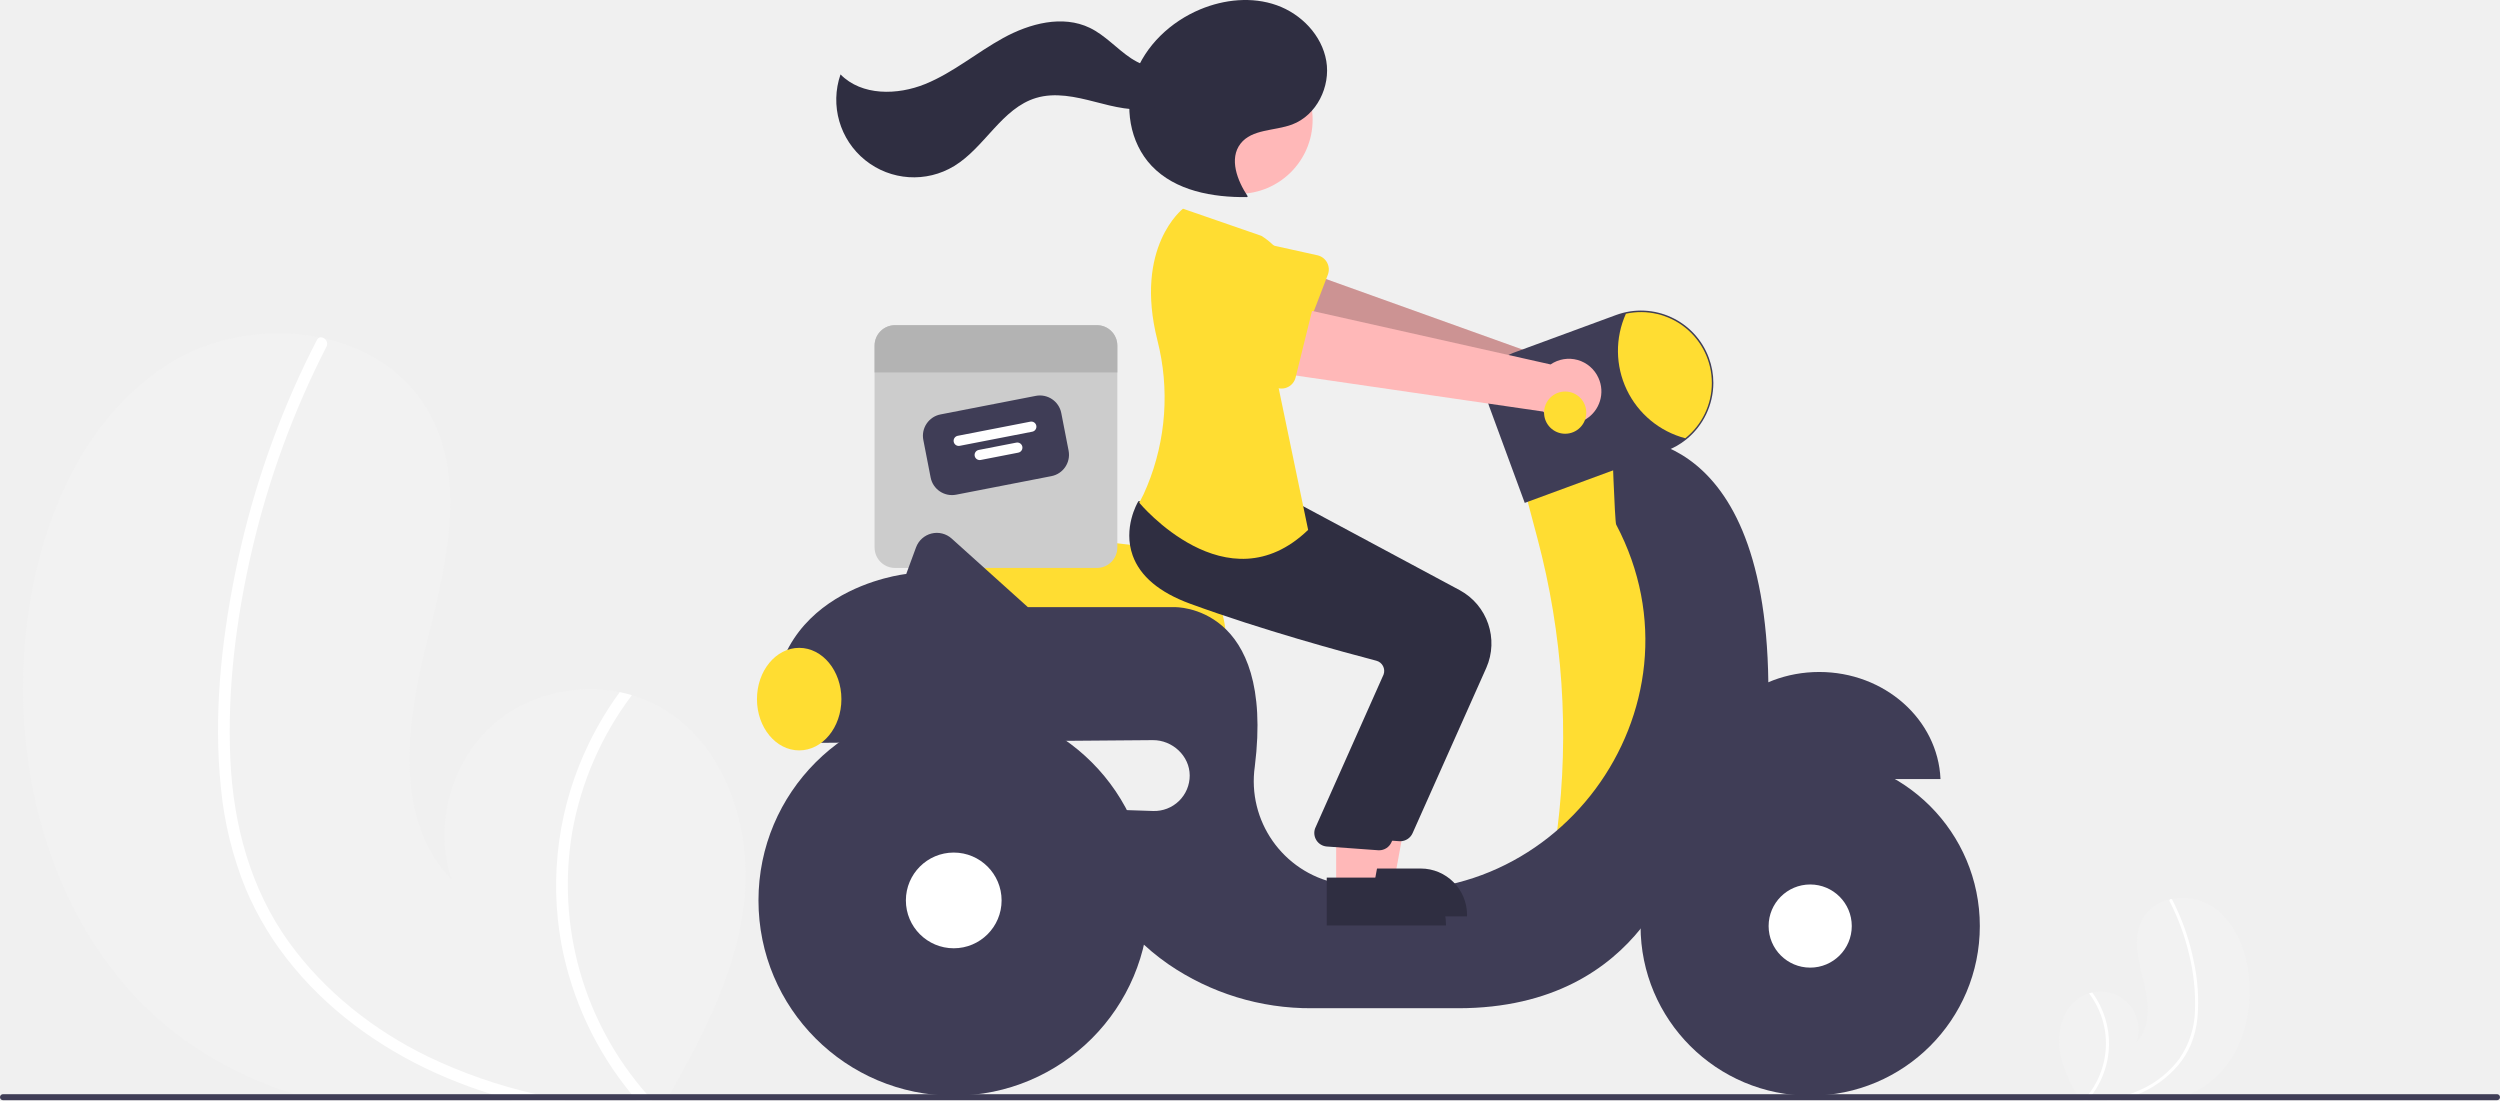
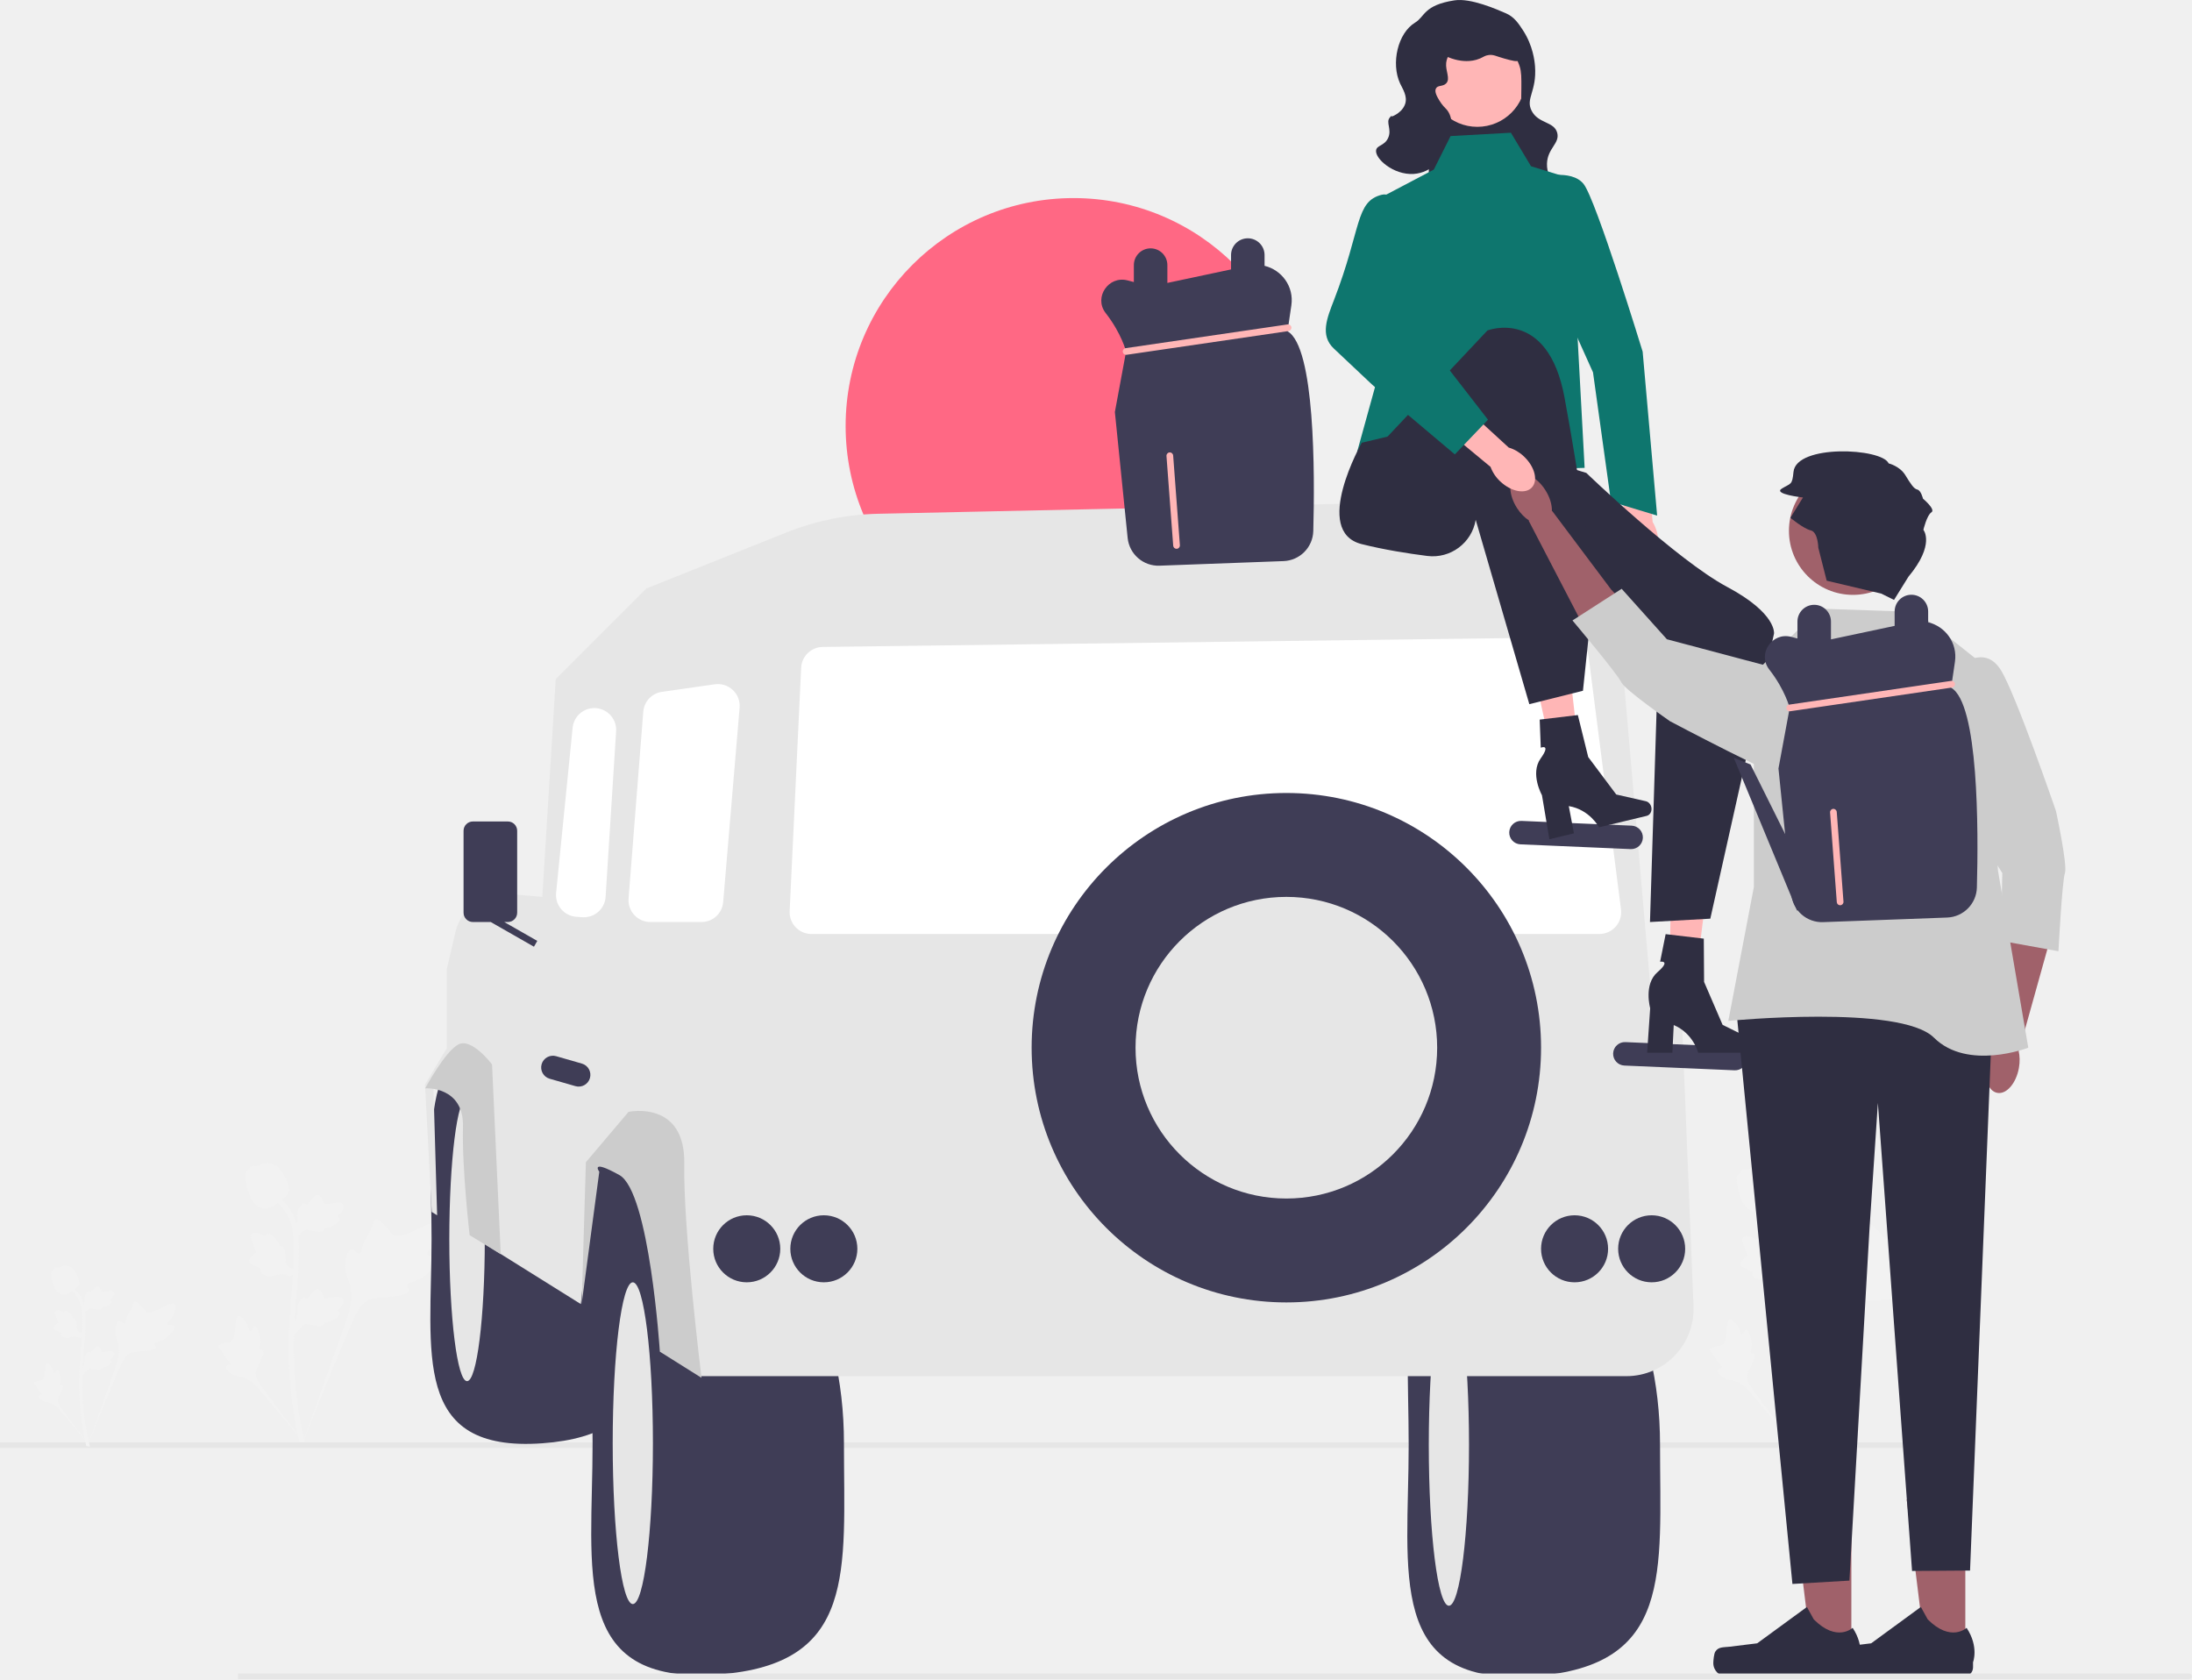
- <svg xmlns="http://www.w3.org/2000/svg" data-name="Layer 1" width="829" height="364.829" viewBox="0 0 829 364.829">
-   <path d="M432.13,567.974c-2.85,22.33-13.33,42.76-24.51,62.44-.37.67-.75,1.33-1.14,2H290.28c-2.35-.61-4.67-1.28-6.98-2a127.027,127.027,0,0,1-36.69-18.05c-42.75-30.8-59.2-89-51.77-141.15,4.62-32.4,18.84-65.48,46.53-82.93,14.62-9.23,33.4-12.23,50.23-8.8.44.08.88.18,1.33.27,14.48,3.26,27.38,11.36,34.72,24.41,13.2,23.45,5.34,52.5-1.15,78.6-6.47,26.1-9.98,57.34,8.8,76.59-6.2-18.25-.08-40.02,14.73-52.36,11.19-9.31,26.77-12.8,40.98-9.91,1.36.29,2.7.62,4.02,1.02a44.598,44.598,0,0,1,9.17,3.84C426.35,514.315,435.32,542.805,432.13,567.974Z" transform="translate(-185.5 -267.5855)" fill="#f2f2f2" />
-   <path d="M363.23,630.414c3.22.75,6.45,1.41,9.7,2H355.36c-2.3-.62-4.59-1.28-6.86-2q-7.485-2.34-14.74-5.37c-19.4-8.14-37.27-20.36-50.79-36.62a103.371,103.371,0,0,1-16.02-26.17,118.856,118.856,0,0,1-8.2-33.49c-2.45-23.6.05-47.85,4.72-71.03a296.451,296.451,0,0,1,23.16-69.47q1.905-3.975,3.94-7.9a1.542,1.542,0,0,1,1.03-.88,1.777,1.777,0,0,1,1.33.27,2.106,2.106,0,0,1,.83,2.78,293.039,293.039,0,0,0-24.58,66.96c-5.32,22.67-8.34,46.39-7.31,69.7.98,21.78,6.67,43.2,19.58,61.01,11.79,16.26,28.07,29.08,46.08,37.81A169.131,169.131,0,0,0,363.23,630.414Z" transform="translate(-185.5 -267.5855)" fill="#fff" />
-   <path d="M401.79,632.414h-5.18c-.58-.66-1.14-1.33-1.69-2a110.411,110.411,0,0,1-23.24-49.66,107.734,107.734,0,0,1,9.29-67.05,110.241,110.241,0,0,1,10.04-16.62c1.36.29,2.7.62,4.02,1.02a106.056,106.056,0,0,0-19.77,45.34A105.095,105.095,0,0,0,400,630.414C400.58,631.084,401.18,631.755,401.79,632.414Z" transform="translate(-185.5 -267.5855)" fill="#fff" />
-   <path d="M868.429,615.408c.752,5.893,3.518,11.285,6.469,16.479.098.177.198.351.301.528h30.667c.62-.161,1.232-.338,1.842-.528a33.525,33.525,0,0,0,9.683-4.764c11.283-8.129,15.624-23.489,13.663-37.252-1.219-8.551-4.972-17.281-12.28-21.887a18.437,18.437,0,0,0-13.257-2.322c-.116.021-.232.048-.351.071a13.68,13.68,0,0,0-9.163,6.442c-3.484,6.189-1.409,13.856.303,20.744,1.708,6.888,2.634,15.133-2.322,20.214a12.644,12.644,0,0,0-14.703-16.434c-.359.077-.713.164-1.061.269a11.771,11.771,0,0,0-2.42,1.013C869.955,601.246,867.587,608.765,868.429,615.408Z" transform="translate(-185.5 -267.5855)" fill="#f2f2f2" />
-   <path d="M886.613,631.887c-.85.198-1.702.372-2.56.528h4.637c.607-.164,1.211-.338,1.81-.528q1.976-.618,3.89-1.417a34.9,34.9,0,0,0,13.404-9.665,27.282,27.282,0,0,0,4.228-6.907,31.368,31.368,0,0,0,2.164-8.839,62.858,62.858,0,0,0-1.246-18.746,78.238,78.238,0,0,0-6.112-18.334q-.503-1.049-1.04-2.085a.407.407,0,0,0-.272-.232.469.469,0,0,0-.351.071.556.556,0,0,0-.219.734,77.338,77.338,0,0,1,6.487,17.672,68.022,68.022,0,0,1,1.929,18.395,29.351,29.351,0,0,1-5.168,16.102,32.486,32.486,0,0,1-12.161,9.979A44.637,44.637,0,0,1,886.613,631.887Z" transform="translate(-185.5 -267.5855)" fill="#fff" />
-   <path d="M876.437,632.415h1.367c.153-.174.301-.351.446-.528a29.14,29.14,0,0,0,6.134-13.106,28.433,28.433,0,0,0-2.452-17.696,29.095,29.095,0,0,0-2.65-4.386c-.359.077-.713.164-1.061.269a27.99,27.99,0,0,1,5.218,11.966,27.737,27.737,0,0,1-6.529,22.953C876.756,632.064,876.598,632.24,876.437,632.415Z" transform="translate(-185.5 -267.5855)" fill="#fff" />
-   <path d="M592.01,480.094h-95.981L495.011,450.583a8.86,8.86,0,0,1,9.931-9.099l55.854,6.839h.007a31.291,31.291,0,0,1,31.206,31.27Z" transform="translate(-185.5 -267.5855)" fill="#ffdd32" />
-   <path d="M549.231,375.414H482.289a6.777,6.777,0,0,0-6.779,6.779v66.942a6.777,6.777,0,0,0,6.779,6.779h66.942a6.777,6.777,0,0,0,6.779-6.779V382.193A6.777,6.777,0,0,0,549.231,375.414Z" transform="translate(-185.5 -267.5855)" fill="#ccc" />
-   <path d="M534.154,425.471l-31.606,6.155a7.211,7.211,0,0,1-8.447-5.693L491.672,413.457a7.211,7.211,0,0,1,5.693-8.447l31.606-6.155a7.211,7.211,0,0,1,8.447,5.693l2.43,12.476A7.211,7.211,0,0,1,534.154,425.471Z" transform="translate(-185.5 -267.5855)" fill="#3f3d56" />
-   <path d="M527.831,410.732l-24.121,4.697a1.695,1.695,0,0,1-.648-3.327l24.121-4.697a1.695,1.695,0,0,1,.648,3.327Z" transform="translate(-185.5 -267.5855)" fill="#fff" />
-   <path d="M523.143,417.688l-12.476,2.43a1.695,1.695,0,0,1-.648-3.327l12.476-2.43a1.695,1.695,0,1,1,.648,3.327Z" transform="translate(-185.5 -267.5855)" fill="#fff" />
-   <path d="M556.01,382.193v8.897h-80.5v-8.897a6.777,6.777,0,0,1,6.779-6.779h66.942A6.777,6.777,0,0,1,556.01,382.193Z" transform="translate(-185.5 -267.5855)" fill="#b3b3b3" />
-   <path d="M716.761,393.877a10.743,10.743,0,0,0-15.193-6.365l-92.097-33.043-4.056,23.007,91.803,25.245a10.801,10.801,0,0,0,19.543-8.845Z" transform="translate(-185.5 -267.5855)" fill="#ffb8b8" />
-   <path d="M716.761,393.877a10.743,10.743,0,0,0-15.193-6.365l-92.097-33.043-4.056,23.007,91.803,25.245a10.801,10.801,0,0,0,19.543-8.845Z" transform="translate(-185.5 -267.5855)" opacity="0.2" />
-   <path d="M625.817,358.662l-8.697,22.72a4.817,4.817,0,0,1-6.861,2.476l-21.136-11.896a13.377,13.377,0,0,1,9.637-24.959l23.602,5.235a4.817,4.817,0,0,1,3.454,6.424Z" transform="translate(-185.5 -267.5855)" fill="#ffdd32" />
-   <path d="M724.01,414.914l-33,15,4.333,16.311a253.735,253.735,0,0,1,6.54,96.65v0l24.128,5.039,20-51-7-58Z" transform="translate(-185.5 -267.5855)" fill="#ffdd32" />
-   <path d="M788.76,490.414c-21.682,0-39.352,15.762-40.209,35.5h80.418C828.111,506.176,810.442,490.414,788.76,490.414Z" transform="translate(-185.5 -267.5855)" fill="#3f3d56" />
-   <path d="M771.881,493.816c-1.128-89.098-51.872-80.902-51.872-80.902s.949,27.733,1.405,28.596c32.335,61.18-21.03,132.904-88.96,119.709q-1.921-.373-3.691-.757a34.581,34.581,0,0,1-27.163-38.763c6.692-53.736-26.591-52.785-26.591-52.785H526.343l-25.273-22.746a7.347,7.347,0,0,0-11.809,2.921l-3.251,8.825s-48,5-44,52h14.84a29.967,29.967,0,0,0,.16,4l110.751-.9c6.492-.053,12.222,5.208,12.249,11.7a11.753,11.753,0,0,1-12.144,11.796l-17.855-.595c-5.5,24.5,8,41,22.875,51.375a83.148,83.148,0,0,0,47.618,14.625h48.507c63,0,74-53,74-53C776.01,534.914,771.881,493.816,771.881,493.816Z" transform="translate(-185.5 -267.5855)" fill="#3f3d56" />
-   <circle cx="600.26" cy="307.079" r="56.25" fill="#3f3d56" />
-   <circle cx="600.26" cy="307.079" r="13.787" fill="#fff" />
-   <circle cx="316.26" cy="298.579" r="64.75" fill="#3f3d56" />
-   <circle cx="316.26" cy="298.579" r="15.87" fill="#fff" />
-   <path d="M691.104,434.347,679.23,402.097a13.638,13.638,0,0,1,8.087-17.511l34.04-12.531a23.998,23.998,0,0,1,30.812,14.227,23.845,23.845,0,0,1,1.481,8.292,24.189,24.189,0,0,1-8.988,18.73,23.813,23.813,0,0,1-6.72,3.789Z" transform="translate(-185.5 -267.5855)" fill="#3f3d56" />
-   <path d="M753.15,394.574a23.549,23.549,0,0,1-8.8,18.34,29.988,29.988,0,0,1-19.7-41.3,23.505,23.505,0,0,1,28.5,22.96Z" transform="translate(-185.5 -267.5855)" fill="#ffdd32" />
-   <ellipse cx="265.01" cy="231.829" rx="14" ry="17" fill="#ffdd32" />
-   <polygon points="450.071 292.005 462.331 292.005 468.164 260.208 450.069 260.209 450.071 292.005" fill="#ffb8b8" />
-   <path d="M632.444,555.588l24.144-.001h.001a15.386,15.386,0,0,1,15.386,15.386v.5l-39.531.001Z" transform="translate(-185.5 -267.5855)" fill="#2f2e41" />
-   <path d="M649.801,546.54q-.214,0-.43-.021l-16.967-1.235a4.5,4.5,0,0,1-3.809-6.029l22.707-51.015a3.498,3.498,0,0,0-.196-2.799,3.451,3.451,0,0,0-2.211-1.76c-10.677-2.791-38.072-10.223-61.786-18.918-10.16-3.726-16.559-9.109-19.019-16.002-3.243-9.087,1.555-17.374,1.76-17.722l.161-.272,22.315,2.028,24.191,2.058,53.013,28.428a20.086,20.086,0,0,1,8.819,25.784L653.908,543.873A4.497,4.497,0,0,1,649.801,546.54Z" transform="translate(-185.5 -267.5855)" fill="#2f2e41" />
-   <circle cx="410.705" cy="39.72" r="24.561" fill="#ffb8b8" />
-   <polygon points="443.071 295.005 455.331 295.005 461.164 263.208 443.069 263.209 443.071 295.005" fill="#ffb8b8" />
-   <path d="M625.444,558.588l24.144-.001h.001a15.386,15.386,0,0,1,15.386,15.386v.5l-39.531.001Z" transform="translate(-185.5 -267.5855)" fill="#2f2e41" />
-   <path d="M642.801,549.54q-.214,0-.43-.021l-16.967-1.235a4.5,4.5,0,0,1-3.809-6.029l22.707-51.015a3.498,3.498,0,0,0-.196-2.799,3.451,3.451,0,0,0-2.211-1.76c-10.677-2.791-38.072-10.223-61.786-18.918-10.16-3.726-16.559-9.109-19.019-16.002-3.243-9.087,1.555-17.374,1.76-17.722l.161-.272,22.315,2.028,24.191,2.058,53.013,28.428a20.086,20.086,0,0,1,8.819,25.784L646.908,546.873A4.497,4.497,0,0,1,642.801,549.54Z" transform="translate(-185.5 -267.5855)" fill="#2f2e41" />
-   <path d="M603.78,345.794l-26-9s-16.322,12.54-8.481,43.649a77.012,77.012,0,0,1-3.4,48.32,49.779,49.779,0,0,1-2.619,5.531s29,35,56,9l-10.5-50.5S625.28,359.294,603.78,345.794Z" transform="translate(-185.5 -267.5855)" fill="#ffdd32" />
-   <path d="M599.255,332.702c-3.496-5.232-6.254-12.488-2.406-17.466,3.799-4.914,11.292-4.19,17.111-6.365,8.104-3.029,12.804-12.549,11.338-21.076s-8.31-15.594-16.464-18.486-17.348-1.951-25.333,1.379c-9.829,4.1-18.261,12.03-21.797,22.076s-1.646,22.108,5.689,29.83c7.864,8.278,20.206,10.485,31.623,10.351" transform="translate(-185.5 -267.5855)" fill="#2f2e41" />
-   <path d="M576.408,288.069c-4.405,3.586-11.125,1.993-15.854-1.154s-8.565-7.628-13.681-10.096c-9.019-4.35-19.924-1.458-28.702,3.36s-16.559,11.475-25.831,15.256-21.104,3.968-28.125-3.172a25.732,25.732,0,0,0,37.71,30.371c10.159-6.188,15.771-19.164,27.166-22.579,6.306-1.89,13.076-.368,19.449,1.281s13.018,3.43,19.449,2.027,12.447-7.183,11.629-13.715Z" transform="translate(-185.5 -267.5855)" fill="#2f2e41" />
-   <path d="M715.538,392.877a10.743,10.743,0,0,0-15.863-4.442L604.206,367.008l-1.187,23.332,94.217,13.726a10.801,10.801,0,0,0,18.302-11.189Z" transform="translate(-185.5 -267.5855)" fill="#ffb8b8" />
-   <path d="M620.945,369.151l-5.827,23.62a4.817,4.817,0,0,1-6.503,3.303l-22.443-9.198a13.377,13.377,0,0,1,6.484-25.957l24.068,2.283a4.817,4.817,0,0,1,4.22,5.949Z" transform="translate(-185.5 -267.5855)" fill="#ffdd32" />
-   <circle cx="519.01" cy="136.829" r="7" fill="#ffdd32" />
-   <path d="M1014.5,631.414a1.003,1.003,0,0,1-1,1h-827a1,1,0,0,1,0-2h827A1.003,1.003,0,0,1,1014.5,631.414Z" transform="translate(-185.5 -267.5855)" fill="#3f3d56" />
+ <svg xmlns="http://www.w3.org/2000/svg" width="654.04" height="501.005" viewBox="0 0 654.04 501.005">
+   <g>
+     <path d="M130.685,375.14c-.526-.888-2.803,.063-3.222-.743-.417-.803,1.698-2.025,2.907-4.819,.218-.504,1.592-3.678,.575-4.658-1.927-1.857-10.747,5.806-13.834,3.298-.677-.55-1.151-1.649-3.201-3.432-.816-.71-1.309-1.03-1.786-.911-.677,.169-.731,1.076-1.457,2.858-1.089,2.673-1.733,2.511-2.368,4.644-.471,1.583-.363,2.503-.918,2.683-.784,.254-1.506-1.425-2.501-1.275-1.014,.153-1.628,2.108-1.821,3.572-.364,2.747,.645,4.559,1.204,6.465,.608,2.071,.968,5.221-.435,9.68l-13.888,39.129c3.066-8.029,11.944-30.039,15.674-38.219,1.077-2.361,2.266-4.756,4.707-5.701,2.351-.91,5.579-.367,9.694-1.358,.481-.116,1.814-.455,1.982-1.24,.139-.649-.646-1.011-.525-1.618,.162-.815,1.705-.825,3.6-1.765,1.337-.663,2.17-1.451,2.886-2.129,.216-.204,3.426-3.28,2.725-4.462Z" fill="#f2f2f2" />
+     <path d="M76.045,395.739c-.587,.002-.778,1.394-1.294,1.367-.514-.027-.504-1.418-1.526-2.817-.184-.252-1.346-1.842-2.12-1.626-1.467,.41-.252,6.95-2.373,7.741-.466,.174-1.141,.089-2.608,.581-.584,.196-.883,.345-.962,.614-.112,.381,.317,.669,.982,1.54,.998,1.306,.732,1.575,1.596,2.502,.641,.688,1.124,.901,1.052,1.224-.102,.458-1.134,.328-1.347,.859-.217,.542,.565,1.407,1.228,1.925,1.243,.971,2.424,.999,3.521,1.274,1.192,.299,2.842,1.031,4.626,3.007l15.198,18.106c-3.056-3.822-11.297-14.529-14.236-18.72-.848-1.21-1.681-2.484-1.44-3.955,.232-1.416,1.43-2.844,2.131-5.15,.082-.269,.3-1.022-.036-1.331-.278-.255-.682,.025-.946-.209-.353-.314,.087-1.075,.173-2.276,.06-.847-.086-1.484-.212-2.031-.038-.165-.622-2.628-1.404-2.625Z" fill="#f2f2f2" />
+     <path d="M87.765,398.37l-.354-3.16,.162-.24c.748-1.108,1.13-2.189,1.134-3.216,.001-.163-.007-.326-.014-.493-.031-.659-.069-1.478,.359-2.433,.24-.532,.912-1.765,1.924-1.613,.272,.038,.478,.163,.635,.31,.023-.037,.047-.073,.072-.113,.315-.481,.564-.687,.805-.885,.185-.153,.375-.31,.674-.682,.131-.163,.233-.307,.32-.427,.262-.365,.603-.799,1.206-.792,.644,.031,.981,.563,1.204,.915,.399,.629,.58,1.082,.7,1.382,.043,.11,.093,.233,.118,.272,.207,.305,1.894,.02,2.529-.084,1.427-.238,2.662-.444,3.171,.456,.365,.644,.094,1.495-.829,2.598-.288,.343-.593,.604-.865,.809,.225,.134,.426,.34,.508,.664h0c.192,.766-.466,1.533-1.956,2.284-.37,.188-.868,.438-1.566,.558-.329,.056-.625,.07-.878,.078-.005,.146-.04,.305-.129,.468-.262,.481-.806,.709-1.627,.654-.903-.047-1.647-.22-2.303-.371-.573-.131-1.066-.243-1.454-.217-.719,.058-1.272,.633-1.922,1.379l-1.623,1.896Z" fill="#f2f2f2" />
+     <path d="M89.407,379.558l-2.966,1.144-.273-.096c-1.261-.443-2.404-.537-3.399-.281-.158,.041-.314,.089-.473,.139-.63,.197-1.413,.441-2.445,.27-.576-.097-1.939-.435-2.048-1.452-.032-.273,.037-.504,.139-.692-.041-.013-.083-.026-.127-.041-.545-.183-.807-.372-1.06-.554-.194-.14-.395-.284-.831-.479-.191-.086-.356-.148-.494-.201-.419-.161-.926-.381-1.072-.966-.134-.63,.296-1.092,.58-1.397,.507-.545,.899-.835,1.16-1.027,.095-.07,.202-.149,.233-.183,.243-.278-.461-1.837-.723-2.425-.592-1.32-1.105-2.463-.363-3.183,.53-.516,1.422-.47,2.723,.143,.405,.191,.735,.421,1.002,.632,.073-.252,.221-.499,.513-.66h0c.692-.38,1.601,.062,2.705,1.313,.275,.31,.644,.729,.937,1.373,.138,.304,.226,.587,.298,.83,.143-.032,.305-.039,.486,.006,.531,.131,.891,.6,1.046,1.408,.183,.886,.205,1.649,.226,2.322,.018,.587,.036,1.093,.159,1.461,.238,.68,.935,1.07,1.822,1.51l2.246,1.088Z" fill="#f2f2f2" />
+     <path d="M87.765,370.25l-.354-3.16,.162-.24c.748-1.108,1.13-2.189,1.134-3.216,.001-.163-.007-.326-.014-.493-.031-.659-.069-1.478,.359-2.433,.24-.532,.912-1.765,1.924-1.613,.272,.038,.478,.163,.635,.31,.023-.037,.047-.073,.072-.113,.315-.481,.564-.687,.805-.885,.185-.153,.375-.31,.674-.682,.131-.163,.233-.307,.32-.427,.262-.365,.603-.799,1.206-.792,.644,.031,.981,.563,1.204,.915,.399,.629,.58,1.082,.7,1.382,.043,.11,.093,.233,.118,.272,.207,.305,1.894,.02,2.529-.084,1.427-.238,2.662-.444,3.171,.456,.365,.644,.094,1.495-.829,2.598-.288,.343-.593,.604-.865,.809,.225,.134,.426,.34,.508,.664h0c.192,.766-.466,1.533-1.956,2.284-.37,.188-.868,.438-1.566,.558-.329,.056-.625,.07-.878,.078-.005,.146-.04,.305-.129,.468-.262,.481-.806,.709-1.627,.654-.903-.047-1.647-.22-2.303-.371-.573-.131-1.066-.243-1.454-.217-.719,.058-1.272,.633-1.922,1.379l-1.623,1.896Z" fill="#f2f2f2" />
+     <path d="M90.998,431.58l-.662-.415-.16-.764,.16,.764-.772,.088c-.012-.072-.054-.236-.117-.494-.346-1.413-1.399-5.712-2.278-12.483-.613-4.726-.96-9.585-1.032-14.445-.072-4.867,.159-8.551,.343-11.512,.14-2.234,.309-4.36,.475-6.432,.442-5.535,.86-10.763,.549-16.551-.069-1.292-.213-3.982-1.784-6.844-.912-1.66-2.167-3.134-3.732-4.379l.973-1.224c1.728,1.376,3.117,3.009,4.129,4.851,1.742,3.173,1.899,6.104,1.975,7.512,.316,5.89-.106,11.169-.553,16.757-.165,2.064-.334,4.182-.473,6.406-.183,2.934-.411,6.586-.34,11.39,.07,4.801,.413,9.601,1.018,14.268,.868,6.685,1.906,10.92,2.247,12.312,.182,.743,.22,.899,.034,1.193Z" fill="#f2f2f2" />
+     <path d="M79.123,360.596c-.064,0-.129-.002-.195-.006-1.33-.072-2.562-.868-3.662-2.366-.516-.705-.78-1.509-1.306-3.112-.082-.247-.478-1.501-.719-3.227-.158-1.127-.138-1.599,.085-2.015,.248-.464,.649-.787,1.101-1.005-.02-.15-.004-.304,.061-.461,.266-.651,.974-.566,1.357-.525,.194,.024,.436,.056,.696,.043,.41-.02,.631-.142,.965-.325,.32-.175,.717-.394,1.307-.514,1.163-.243,2.137,.087,2.458,.195,1.69,.563,2.523,1.877,3.487,3.398,.192,.305,.852,1.416,1.288,2.938,.314,1.098,.27,1.587,.175,1.95-.192,.746-.646,1.173-1.799,2.116-1.204,.987-1.808,1.481-2.327,1.782-1.208,.697-1.966,1.135-2.973,1.135Z" fill="#f2f2f2" />
+   </g>
+   <g>
+     <path d="M575.685,376.14c-.526-.888-2.803,.063-3.222-.743-.417-.803,1.698-2.025,2.907-4.819,.218-.504,1.592-3.678,.575-4.658-1.927-1.857-10.747,5.806-13.834,3.298-.677-.55-1.151-1.649-3.201-3.432-.816-.71-1.309-1.03-1.786-.911-.677,.169-.731,1.076-1.457,2.858-1.089,2.673-1.733,2.511-2.368,4.644-.471,1.583-.363,2.503-.918,2.683-.784,.254-1.506-1.425-2.501-1.275-1.014,.153-1.628,2.108-1.821,3.572-.364,2.747,.645,4.559,1.204,6.465,.608,2.071,.968,5.221-.435,9.68l-13.888,39.129c3.066-8.029,11.944-30.039,15.674-38.219,1.077-2.361,2.266-4.756,4.707-5.701,2.351-.91,5.579-.367,9.694-1.358,.481-.116,1.814-.455,1.982-1.24,.139-.649-.646-1.011-.525-1.618,.162-.815,1.705-.825,3.6-1.765,1.337-.663,2.17-1.451,2.886-2.129,.216-.204,3.426-3.28,2.725-4.462Z" fill="#f2f2f2" />
+     <path d="M521.045,396.739c-.587,.002-.778,1.394-1.294,1.367-.514-.027-.504-1.418-1.526-2.817-.184-.252-1.346-1.842-2.12-1.626-1.467,.41-.252,6.95-2.373,7.741-.466,.174-1.141,.089-2.608,.581-.584,.196-.883,.345-.962,.614-.112,.381,.317,.669,.982,1.54,.998,1.306,.732,1.575,1.596,2.502,.641,.688,1.124,.901,1.052,1.224-.102,.458-1.134,.328-1.347,.859-.217,.542,.565,1.407,1.228,1.925,1.243,.971,2.424,.999,3.521,1.274,1.192,.299,2.842,1.031,4.626,3.007l15.198,18.106c-3.056-3.822-11.297-14.529-14.236-18.72-.848-1.21-1.681-2.484-1.44-3.955,.232-1.416,1.43-2.844,2.131-5.15,.082-.269,.3-1.022-.036-1.331-.278-.255-.682,.025-.946-.209-.353-.314,.087-1.075,.173-2.276,.06-.847-.086-1.484-.212-2.031-.038-.165-.622-2.628-1.404-2.625Z" fill="#f2f2f2" />
+     <path d="M532.765,399.37l-.354-3.16,.162-.24c.748-1.108,1.13-2.189,1.134-3.216,.001-.163-.007-.326-.014-.493-.031-.659-.069-1.478,.359-2.433,.24-.532,.912-1.765,1.924-1.613,.272,.038,.478,.163,.635,.31,.023-.037,.047-.073,.072-.113,.315-.481,.564-.687,.805-.885,.185-.153,.375-.31,.674-.682,.131-.163,.233-.307,.32-.427,.262-.365,.603-.799,1.206-.792,.644,.031,.981,.563,1.204,.915,.399,.629,.58,1.082,.7,1.382,.043,.11,.093,.233,.118,.272,.207,.305,1.894,.02,2.529-.084,1.427-.238,2.662-.444,3.171,.456,.365,.644,.094,1.495-.829,2.598-.288,.343-.593,.604-.865,.809,.225,.134,.426,.34,.508,.664h0c.192,.766-.466,1.533-1.956,2.284-.37,.188-.868,.438-1.566,.558-.329,.056-.625,.07-.878,.078-.005,.146-.04,.305-.129,.468-.262,.481-.806,.709-1.627,.654-.903-.047-1.647-.22-2.303-.371-.573-.131-1.066-.243-1.454-.217-.719,.058-1.272,.633-1.922,1.379l-1.623,1.896Z" fill="#f2f2f2" />
+     <path d="M534.407,380.558l-2.966,1.144-.273-.096c-1.261-.443-2.404-.537-3.399-.281-.158,.041-.314,.089-.473,.139-.63,.197-1.413,.441-2.445,.27-.576-.097-1.939-.435-2.048-1.452-.032-.273,.037-.504,.139-.692-.041-.013-.083-.026-.127-.041-.545-.183-.807-.372-1.06-.554-.194-.14-.395-.284-.831-.479-.191-.086-.356-.148-.494-.201-.419-.161-.926-.381-1.072-.966-.134-.63,.296-1.092,.58-1.397,.507-.545,.899-.835,1.16-1.027,.095-.07,.202-.149,.233-.183,.243-.278-.461-1.837-.723-2.425-.592-1.32-1.105-2.463-.363-3.183,.53-.516,1.422-.47,2.723,.143,.405,.191,.735,.421,1.002,.632,.073-.252,.221-.499,.513-.66h0c.692-.38,1.601,.062,2.705,1.313,.275,.31,.644,.729,.937,1.373,.138,.304,.226,.587,.298,.83,.143-.032,.305-.039,.486,.006,.531,.131,.891,.6,1.046,1.408,.183,.886,.205,1.649,.226,2.322,.018,.587,.036,1.093,.159,1.461,.238,.68,.935,1.07,1.822,1.51l2.246,1.088Z" fill="#f2f2f2" />
+     <path d="M532.765,371.25l-.354-3.16,.162-.24c.748-1.108,1.13-2.189,1.134-3.216,.001-.163-.007-.326-.014-.493-.031-.659-.069-1.478,.359-2.433,.24-.532,.912-1.765,1.924-1.613,.272,.038,.478,.163,.635,.31,.023-.037,.047-.073,.072-.113,.315-.481,.564-.687,.805-.885,.185-.153,.375-.31,.674-.682,.131-.163,.233-.307,.32-.427,.262-.365,.603-.799,1.206-.792,.644,.031,.981,.563,1.204,.915,.399,.629,.58,1.082,.7,1.382,.043,.11,.093,.233,.118,.272,.207,.305,1.894,.02,2.529-.084,1.427-.238,2.662-.444,3.171,.456,.365,.644,.094,1.495-.829,2.598-.288,.343-.593,.604-.865,.809,.225,.134,.426,.34,.508,.664h0c.192,.766-.466,1.533-1.956,2.284-.37,.188-.868,.438-1.566,.558-.329,.056-.625,.07-.878,.078-.005,.146-.04,.305-.129,.468-.262,.481-.806,.709-1.627,.654-.903-.047-1.647-.22-2.303-.371-.573-.131-1.066-.243-1.454-.217-.719,.058-1.272,.633-1.922,1.379l-1.623,1.896Z" fill="#f2f2f2" />
+     <path d="M535.998,432.58l-.662-.415-.16-.764,.16,.764-.772,.088c-.012-.072-.054-.236-.117-.494-.346-1.413-1.399-5.712-2.278-12.483-.613-4.726-.96-9.585-1.032-14.445-.072-4.867,.159-8.551,.343-11.512,.14-2.234,.309-4.36,.475-6.432,.442-5.535,.86-10.763,.549-16.551-.069-1.292-.213-3.982-1.784-6.844-.912-1.66-2.167-3.134-3.732-4.379l.973-1.224c1.728,1.376,3.117,3.009,4.129,4.851,1.742,3.173,1.899,6.104,1.975,7.512,.316,5.89-.106,11.169-.553,16.757-.165,2.064-.334,4.182-.473,6.406-.183,2.934-.411,6.586-.34,11.39,.07,4.801,.413,9.601,1.018,14.268,.868,6.685,1.906,10.92,2.247,12.312,.182,.743,.22,.899,.034,1.193Z" fill="#f2f2f2" />
+     <path d="M524.123,361.596c-.064,0-.129-.002-.195-.006-1.33-.072-2.562-.868-3.662-2.366-.516-.705-.78-1.509-1.306-3.112-.082-.247-.478-1.501-.719-3.227-.158-1.127-.138-1.599,.085-2.015,.248-.464,.649-.787,1.101-1.005-.02-.15-.004-.304,.061-.461,.266-.651,.974-.566,1.357-.525,.194,.024,.436,.056,.696,.043,.41-.02,.631-.142,.965-.325,.32-.175,.717-.394,1.307-.514,1.163-.243,2.137,.087,2.458,.195,1.69,.563,2.523,1.877,3.487,3.398,.192,.305,.852,1.416,1.288,2.938,.314,1.098,.27,1.587,.175,1.95-.192,.746-.646,1.173-1.799,2.116-1.204,.987-1.808,1.481-2.327,1.782-1.208,.697-1.966,1.135-2.973,1.135Z" fill="#f2f2f2" />
+   </g>
+   <circle cx="320.315" cy="127.1" r="68" fill="#ff6884" />
+   <path d="M583.04,431.165h0c0,.464-.376,.84-.84,.84H0v-1.68H582.2c.464,0,.84,.376,.84,.84Z" fill="#e6e6e6" />
+   <path d="M495.315,431.1c0,38.108,4,66-37.5,69-44.563,3.221-37.5-30.892-37.5-69s-6-76,37.5-69c20.448,3.29,37.5,30.892,37.5,69Z" fill="#3f3d56" />
+   <ellipse cx="432.315" cy="431.1" rx="6" ry="48" fill="#e6e6e6" />
+   <path d="M194.953,369.734c0,33.629,3.53,58.244-33.093,60.891-39.326,2.843-33.093-27.262-33.093-60.891s-5.295-67.069,33.093-60.891c18.045,2.904,33.093,27.262,33.093,60.891Z" fill="#3f3d56" />
+   <ellipse cx="139.357" cy="369.734" rx="5.295" ry="42.359" fill="#e6e6e6" />
+   <path d="M251.815,430.6c0,38.108,4,66-37.5,69-44.563,3.221-37.5-30.892-37.5-69s-6-76,37.5-69c20.448,3.29,37.5,30.892,37.5,69Z" fill="#3f3d56" />
+   <ellipse cx="188.815" cy="430.6" rx="6" ry="48" fill="#e6e6e6" />
+   <path d="M133.315,289.1v23.654l-6.5,10.846,2,38,1.618,1-1.118-38.5c11.393-4.242,15.119,3.571,14,19l-2,26,32,20,4-41,15-7,16.5,69.5H485.264c11.396,0,20.502-9.483,20.041-20.869l-3.489-86.131-9.413-9.413-8.72-100.865c-2.175-25.154-23.503-44.299-48.745-43.755l-172.934,3.727c-9.382,.202-18.651,2.091-27.363,5.576l-41.824,16.73-26.996,26.996-4.004,65.004-10.207-.888c-7.343-.638-14.039,4.214-15.719,11.391l-2.574,10.997Z" fill="#e6e6e6" />
+   <circle cx="222.815" cy="372.6" r="10" fill="#3f3d56" />
+   <circle cx="245.815" cy="372.6" r="10" fill="#3f3d56" />
+   <circle cx="469.815" cy="372.6" r="10" fill="#3f3d56" />
+   <circle cx="492.815" cy="372.6" r="10" fill="#3f3d56" />
+   <path d="M477.21,278.672H242.116c-1.797,0-3.47-.716-4.71-2.017s-1.877-3.006-1.792-4.801l3.435-72.625c.163-3.434,2.982-6.158,6.419-6.202l221.984-2.857c3.278-.031,6.12,2.399,6.541,5.682l9.675,75.482c.238,1.854-.334,3.724-1.57,5.128-1.236,1.404-3.017,2.21-4.887,2.21Z" fill="#fff" />
+   <path d="M209.292,275.1h-15.254c-1.81,0-3.552-.762-4.78-2.091-1.229-1.329-1.852-3.126-1.709-4.931l4.391-55.721c.241-3.06,2.531-5.5,5.569-5.934l15.763-2.252c1.974-.28,3.939,.342,5.389,1.711,1.451,1.37,2.186,3.295,2.018,5.282l-4.899,57.973c-.287,3.398-3.076,5.962-6.487,5.962Z" fill="#fff" />
+   <path d="M174.213,273.684c-.158,0-.316-.006-.475-.017l-1.791-.128c-1.769-.127-3.373-.943-4.516-2.3-1.143-1.357-1.674-3.076-1.498-4.842l4.927-49.273c.292-2.917,2.515-5.291,5.408-5.773,1.971-.331,3.952,.251,5.434,1.591,1.482,1.338,2.26,3.249,2.133,5.242l-3.137,49.402c-.111,1.745-.897,3.34-2.214,4.49-1.197,1.046-2.698,1.607-4.271,1.607Z" fill="#fff" />
+   <path d="M149.409,374.214l-2.594-56.614s-6-8-10-6-9.941,13.122-9.941,13.122c0,0,11.594-.76,11.268,11.559-.327,12.319,1.986,32.248,1.986,32.248l9.281,5.685Z" fill="#ccc" />
+   <path d="M173.559,389.006l1.256-42.236,12.72-15.024s17-3.673,16.64,15.591,5.14,63.764,5.14,63.764l-12.431-7.808s-3.069-47.692-12.069-52.692-6-1-6-1l-5.256,39.406Z" fill="#ccc" />
+   <path d="M160.311,280.732l-9.856-5.632h1.076c1.537,0,2.783-1.246,2.783-2.784v-24.433c0-1.537-1.246-2.783-2.783-2.783h-10.433c-1.537,0-2.783,1.246-2.783,2.783v24.433c0,1.537,1.246,2.784,2.783,2.784h5.326l12.894,7.368,.992-1.736Z" fill="#3f3d56" />
+   <rect x="161.315" y="316.1" width="15" height="7" rx="3.5" ry="3.5" transform="translate(94.90051 -34.20692) rotate(16.04325)" fill="#3f3d56" />
+   <rect x="450.304" y="245.637" width="39.905" height="7" rx="3.5" ry="3.5" transform="translate(11.18191 -20.04865) rotate(2.47172)" fill="#3f3d56" />
+   <rect x="481.304" y="311.637" width="39.905" height="7" rx="3.5" ry="3.5" transform="translate(14.05709 -21.32416) rotate(2.47172)" fill="#3f3d56" />
+   <circle cx="383.815" cy="312.6" r="76" fill="#3f3d56" />
+   <circle cx="383.815" cy="312.6" r="45" fill="#e6e6e6" />
+   <g>
+     <path id="b-5131" d="M484.507,161.667c.383,4.436,2.982,7.835,5.805,7.591s4.801-4.038,4.418-8.475c-.129-1.775-.681-3.493-1.61-5.011l-1.858-18.776-8.793,1.06,2.765,18.398c-.655,1.655-.905,3.443-.728,5.214Z" fill="#ffb6b6" />
+     <path d="M459.058,52.975s9.702-2.733,13.431,1.894,17.64,50.064,17.64,50.064l4.319,48.901-13.773-4.168-5.36-38.565-9-20-7.257-38.126Z" fill="#0e766e" />
+   </g>
+   <g>
+     <rect x="426.323" y="23.558" width="29.568" height="28.039" fill="#2f2e41" />
+     <circle cx="440.795" cy="23.426" r="14.417" fill="#ffb6b6" />
+     <path d="M433.97,.107c-9.214,1.426-8.775,4.85-11.725,6.627-5.198,3.131-7.249,12.174-4.504,18.141,.733,1.594,2.28,3.769,1.529,6.118-.576,1.803-2.237,2.866-2.549,3.059-2.553,1.576-.885-.299-2.039,1.02-1.273,1.455,.699,3.511-.51,6.118-1.072,2.311-3.282,2.116-3.569,3.569-.494,2.502,5.178,7.533,11.215,7.137,5.375-.352,9.368-4.897,10.706-9.176,.896-2.867,1.282-7.798-1.02-10.196-.323-.336-1.205-1.151-2.039-2.549-.66-1.107-1.529-2.563-1.02-3.569,.542-1.071,2.08-.507,3.059-1.529,1.328-1.386-.25-3.728,0-6.118,.423-4.047,6.157-8.914,12.235-8.157,6.895,.859,9.424,8.357,9.686,9.176,.542,1.698,.531,3.341,.51,6.627-.031,4.716-.051,7.671-1.529,10.706-2.127,4.364-4.837,3.893-5.608,7.137-1.202,5.058,4.451,10.139,5.098,10.706,4.794,4.202,12.034,5.466,13.255,3.569,1.1-1.71-3.729-4.369-3.569-9.686,.139-4.607,3.868-6.012,3.059-9.176-.89-3.483-5.64-2.689-7.647-6.627-1.873-3.676,1.579-5.716,1.02-13.255-.118-1.595-.619-6.171-3.569-10.706-1.299-1.998-2.621-4.029-5.098-5.098-2.773-1.196-10.504-4.621-15.378-3.866Z" fill="#2f2e41" />
+     <path d="M427.853,12.852c.374,3.157,5.114,4.704,7.137,5.098,.857,.167,3.752,.731,6.627-.51,1.063-.459,1.45-.873,2.549-1.02,1.488-.198,2.237,.368,4.588,1.02,2.614,.725,3.922,1.087,4.588,.51,1.09-.944,.253-4.032-1.02-6.118-2.352-3.856-6.658-5.051-8.666-5.608-2.294-.636-6.951-1.928-11.215,.51-.57,.326-4.968,2.91-4.588,6.118Z" fill="#2f2e41" />
+   </g>
+   <g>
+     <polygon points="498.028 296.498 505.387 296.672 509.488 263.614 498.629 263.358 498.028 296.498" fill="#ffb6b6" />
+     <path d="M523.273,311.85h0c0,1.243-.882,2.251-1.97,2.251h-14.605s-1.437-5.778-7.297-8.264l-.404,8.264h-7.534l.913-13.288s-2.015-7.109,2.17-10.743c4.186-3.634,.795-3.128,.795-3.128l1.647-8.224,11.385,1.339,.084,12.91,5.525,12.815,8.104,4.003c.721,.356,1.188,1.168,1.188,2.066l0,0Z" fill="#2f2e41" />
+   </g>
+   <g>
+     <polygon points="464.574 231.751 471.77 230.202 468.041 197.1 457.422 199.386 464.574 231.751" fill="#ffb6b6" />
+     <path d="M492.705,240.785h0c.29,1.209-.332,2.394-1.39,2.648l-14.202,3.41s-2.746-5.282-9.025-6.332l1.536,8.13-7.326,1.759-2.214-13.134s-3.619-6.442-.398-10.953c3.222-4.511,.043-3.227,.043-3.227l-.319-8.381,11.383-1.356,3.095,12.534,8.364,11.171,8.815,2.001c.785,.178,1.428,.858,1.638,1.731h0Z" fill="#2f2e41" />
+   </g>
+   <polygon points="450.815 39.6 432.815 40.6 427.815 50.6 408.815 60.6 411.815 109.911 404.96 134.714 405.815 141.6 472.815 139.6 468.815 65.6 469.815 53.6 456.815 49.6 450.815 39.6" fill="#0e766e" />
+   <path d="M406.315,132.1s-15,26.504,0,30.252c6.673,1.667,13.742,2.791,19.533,3.524,6.934,.878,13.318-3.882,14.467-10.776h0l16,55,16-4,3-28.63,19.441,19.441-2.441,78.189,18-1,19-85s1-6-14-14-42-34-42-34l-46-14-21,5Z" fill="#2f2e41" />
+   <path d="M437.815,149.6l-26-17,32-34s18-7,23,20,8,51,8,51l-37-20Z" fill="#2f2e41" />
+   <g>
+     <path d="M384.17,98.849l1.139-7.748c.83-5.647-2.915-10.575-7.994-11.788v-3.212c0-2.761-2.239-5-5-5s-5,2.239-5,5v4.285l-19,4.03v-5.315c0-2.761-2.239-5-5-5s-5,2.239-5,5v5.052l-1.889-.493c-5.641-1.472-10.097,5-6.589,9.656,.045,.06,.091,.12,.138,.181,4.683,6.022,6.022,11.374,6.022,11.374l-3.345,18.065,3.81,37.558c.491,4.841,4.657,8.468,9.519,8.288l36.993-1.37c4.858-.18,8.748-4.097,8.88-8.957,.471-17.311,.525-54.986-7.685-59.604Z" fill="#3f3d56" />
+     <path d="M351.051,163.744c-.519,0-.957-.4-.996-.925l-2.007-26.763c-.042-.551,.372-1.031,.922-1.072,.546-.043,1.031,.372,1.072,.922l2.007,26.763c.042,.551-.372,1.031-.922,1.072-.025,.002-.051,.003-.076,.003Z" fill="#ffb6b6" />
+     <path d="M335.996,105.87c-.488,0-.915-.358-.988-.855-.08-.546,.298-1.054,.844-1.134l48.329-7.083c.546-.079,1.054,.298,1.134,.844s-.298,1.054-.844,1.134l-48.329,7.083c-.049,.007-.098,.011-.146,.011Z" fill="#ffb6b6" />
+   </g>
+   <g>
+     <path d="M52.097,395.616c-.337-.568-1.794,.04-2.062-.475-.267-.514,1.087-1.296,1.861-3.085,.14-.322,1.019-2.355,.368-2.982-1.234-1.189-6.88,3.716-8.855,2.111-.434-.352-.737-1.055-2.049-2.197-.522-.454-.838-.659-1.143-.583-.434,.108-.468,.688-.933,1.829-.697,1.711-1.109,1.608-1.516,2.973-.302,1.013-.233,1.602-.587,1.717-.502,.162-.964-.912-1.601-.816-.649,.098-1.042,1.35-1.166,2.287-.233,1.758,.413,2.918,.771,4.138,.389,1.326,.62,3.342-.278,6.196l-8.89,25.047c1.963-5.14,7.645-19.228,10.033-24.464,.689-1.511,1.45-3.044,3.013-3.649,1.505-.583,3.571-.235,6.205-.869,.308-.074,1.161-.291,1.269-.794,.089-.415-.413-.647-.336-1.036,.103-.522,1.091-.528,2.305-1.13,.856-.424,1.389-.929,1.847-1.363,.138-.131,2.193-2.1,1.744-2.856Z" fill="#f2f2f2" />
+     <path d="M17.122,408.802c-.376,.001-.498,.892-.828,.875-.329-.017-.323-.908-.977-1.803-.118-.162-.862-1.179-1.357-1.041-.939,.263-.161,4.449-1.519,4.955-.298,.111-.731,.057-1.67,.372-.374,.125-.565,.221-.616,.393-.072,.244,.203,.428,.629,.986,.639,.836,.469,1.008,1.022,1.602,.41,.44,.719,.577,.673,.784-.065,.293-.726,.21-.862,.55-.139,.347,.362,.901,.786,1.232,.796,.622,1.552,.639,2.254,.816,.763,.192,1.819,.66,2.961,1.924l9.728,11.59c-1.956-2.446-7.232-9.3-9.112-11.983-.543-.774-1.076-1.59-.922-2.532,.148-.907,.915-1.82,1.364-3.296,.052-.172,.192-.654-.023-.852-.178-.163-.437,.016-.605-.134-.226-.201,.056-.688,.111-1.457,.039-.542-.055-.95-.136-1.3-.024-.106-.398-1.682-.898-1.68Z" fill="#f2f2f2" />
+     <path d="M24.624,410.486l-.227-2.022,.104-.153c.479-.709,.723-1.401,.726-2.059,0-.104-.004-.209-.009-.315-.02-.422-.044-.946,.229-1.558,.153-.341,.584-1.13,1.231-1.032,.174,.024,.306,.104,.406,.198l.046-.072c.202-.308,.361-.439,.515-.566,.118-.098,.24-.198,.432-.437,.084-.104,.149-.196,.205-.273,.167-.233,.386-.512,.772-.507,.412,.02,.628,.36,.771,.586,.255,.402,.371,.692,.448,.885,.028,.07,.06,.149,.076,.174,.133,.195,1.212,.013,1.619-.054,.914-.152,1.704-.284,2.03,.292,.233,.412,.06,.957-.531,1.663-.184,.22-.38,.387-.554,.518,.144,.086,.273,.218,.325,.425h0c.123,.49-.298,.981-1.252,1.462-.237,.12-.556,.28-1.002,.357-.21,.036-.4,.045-.562,.05-.003,.094-.025,.195-.083,.3-.167,.308-.516,.454-1.042,.419-.578-.03-1.054-.141-1.474-.237-.367-.084-.683-.155-.931-.139-.46,.037-.814,.405-1.23,.883l-1.039,1.214Z" fill="#f2f2f2" />
+     <path d="M25.675,398.444l-1.899,.732-.175-.061c-.807-.283-1.539-.344-2.175-.18-.101,.026-.201,.057-.303,.089-.403,.126-.904,.283-1.565,.173-.369-.062-1.241-.278-1.311-.929-.021-.175,.023-.323,.089-.443l-.082-.026c-.349-.117-.517-.238-.679-.355-.124-.09-.253-.182-.532-.307-.122-.055-.228-.095-.316-.129-.268-.103-.593-.244-.686-.618-.086-.404,.189-.699,.371-.894,.324-.349,.576-.535,.742-.658,.061-.045,.129-.096,.149-.117,.155-.178-.295-1.176-.463-1.553-.379-.845-.707-1.576-.232-2.037,.339-.33,.91-.301,1.743,.092,.259,.122,.47,.269,.641,.404,.047-.161,.141-.319,.328-.422h0c.443-.243,1.025,.04,1.732,.84,.176,.199,.412,.466,.6,.879,.088,.194,.145,.375,.191,.531,.092-.02,.195-.025,.311,.004,.34,.084,.57,.384,.669,.901,.117,.567,.131,1.055,.144,1.486,.012,.376,.023,.7,.102,.935,.153,.436,.599,.685,1.166,.966l1.438,.697Z" fill="#f2f2f2" />
+     <path d="M24.624,392.486l-.227-2.022,.104-.153c.479-.709,.723-1.401,.726-2.059,0-.104-.004-.209-.009-.315-.02-.422-.044-.946,.229-1.558,.153-.341,.584-1.13,1.231-1.032,.174,.024,.306,.104,.406,.198l.046-.072c.202-.308,.361-.439,.515-.566,.118-.098,.24-.198,.432-.437,.084-.104,.149-.196,.205-.273,.167-.233,.386-.512,.772-.507,.412,.02,.628,.36,.771,.586,.255,.402,.371,.692,.448,.885,.028,.07,.06,.149,.076,.174,.133,.195,1.212,.013,1.619-.054,.914-.152,1.704-.284,2.03,.292,.233,.412,.06,.957-.531,1.663-.184,.22-.38,.387-.554,.518,.144,.086,.273,.218,.325,.425h0c.123,.49-.298,.981-1.252,1.462-.237,.12-.556,.28-1.002,.357-.21,.036-.4,.045-.562,.05-.003,.094-.025,.195-.083,.3-.167,.308-.516,.454-1.042,.419-.578-.03-1.054-.141-1.474-.237-.367-.084-.683-.155-.931-.139-.46,.037-.814,.405-1.23,.883l-1.039,1.214Z" fill="#f2f2f2" />
+     <path d="M26.693,431.744l-.424-.266-.103-.489,.103,.489-.494,.057c-.008-.046-.035-.151-.075-.316-.221-.904-.896-3.656-1.458-7.99-.393-3.025-.615-6.136-.661-9.246-.046-3.115,.102-5.474,.22-7.369,.089-1.43,.198-2.791,.304-4.117,.283-3.543,.55-6.89,.352-10.595-.044-.827-.136-2.549-1.142-4.381-.584-1.062-1.387-2.006-2.389-2.803l.623-.783c1.106,.881,1.995,1.926,2.643,3.105,1.115,2.031,1.216,3.907,1.264,4.809,.202,3.771-.068,7.149-.354,10.727-.105,1.321-.214,2.677-.303,4.101-.117,1.878-.263,4.216-.218,7.291,.045,3.073,.265,6.146,.652,9.133,.556,4.279,1.22,6.99,1.438,7.881,.116,.476,.141,.575,.021,.764Z" fill="#f2f2f2" />
+     <path d="M19.092,386.307c-.041,0-.083-.001-.125-.004-.852-.046-1.64-.556-2.344-1.515-.33-.451-.499-.966-.836-1.992-.052-.158-.306-.961-.46-2.065-.101-.722-.088-1.023,.055-1.29,.159-.297,.416-.504,.705-.644-.013-.096-.002-.194,.039-.295,.17-.417,.624-.362,.869-.336,.124,.016,.279,.036,.446,.027,.263-.013,.404-.091,.618-.208,.205-.112,.459-.252,.836-.329,.744-.155,1.368,.056,1.573,.125,1.082,.36,1.615,1.201,2.232,2.175,.123,.195,.545,.906,.824,1.881,.201,.703,.173,1.016,.112,1.248-.123,.478-.414,.751-1.151,1.354-.771,.632-1.157,.948-1.489,1.141-.773,.446-1.258,.727-1.903,.727Z" fill="#f2f2f2" />
+   </g>
+   <g>
+     <g>
+       <path d="M611.308,281.689l.459-35.734-13.717-3.773,.415,39.513-3.156,29.198,.082,.031c-1.323,1.33-2.396,3.454-2.853,5.964-.834,4.581,.695,8.695,3.414,9.19,2.72,.495,5.601-2.817,6.434-7.397,.342-1.88,.281-3.677-.092-5.182l.122,.046,8.891-31.855Z" fill="#a0616a" />
+       <path d="M586.361,197.69s6.225-4.76,10.619,2.197c4.394,6.957,16.478,42.111,16.478,42.111,0,0,3.495,16.112,2.663,18.492-.832,2.38-1.93,23.329-1.93,23.329l-17.169-3.114,.415-20.215-16.361-26.114,5.284-36.686Z" fill="#ccc" />
+     </g>
+     <g>
+       <path d="M471.376,184.712l24.06,26.424,12.599-6.607-27.278-28.589-17.627-23.49-.081,.034c.058-1.875-.607-4.16-1.987-6.306-2.518-3.916-6.444-5.879-8.769-4.384-2.325,1.495-2.169,5.882,.348,9.798,1.034,1.608,2.305,2.879,3.605,3.724l-.12,.05,15.25,29.347Z" fill="#a0616a" />
+       <path d="M548.326,229.059s-1.299,7.728-9.26,5.644c-7.961-2.084-40.79-19.521-40.79-19.521,0,0-13.553-9.387-14.57-11.695-1.017-2.307-14.516-18.365-14.516-18.365l14.671-9.446,13.497,15.055,29.783,7.913,21.184,30.414Z" fill="#ccc" />
+     </g>
+     <circle cx="552.885" cy="158.381" r="19.108" fill="#a0616a" />
+     <g>
+       <polygon points="586.404 493.115 574.545 493.114 568.904 447.371 586.407 447.373 586.404 493.115" fill="#a0616a" />
+       <path d="M545.774,492.846h0c-.369,.622-.564,2.629-.564,3.352h0c0,2.223,1.802,4.025,4.025,4.025h36.726c1.516,0,2.746-1.229,2.746-2.746v-1.529s1.817-4.596-1.924-10.26c0,0-4.649,4.435-11.596-2.512l-2.049-3.711-14.829,10.845-8.219,1.012c-1.798,.221-3.392-.034-4.317,1.523h-0Z" fill="#2f2e41" />
+     </g>
+     <g>
+       <polygon points="552.404 493.115 540.545 493.114 534.904 447.371 552.407 447.373 552.404 493.115" fill="#a0616a" />
+       <path d="M511.774,492.846h0c-.369,.622-.564,2.629-.564,3.352h0c0,2.223,1.802,4.025,4.025,4.025h36.726c1.516,0,2.746-1.229,2.746-2.746v-1.529s1.817-4.596-1.924-10.26c0,0-4.649,4.435-11.596-2.512l-2.049-3.711-14.829,10.845-8.219,1.012c-1.798,.221-3.392-.034-4.317,1.523h-0Z" fill="#2f2e41" />
+     </g>
+     <polygon points="594.815 294.6 517.815 298.6 534.815 472.6 551.815 471.6 557.815 366.6 560.315 329.1 570.512 468.723 587.815 468.6 594.815 294.6" fill="#2f2e41" />
+     <path d="M572.005,182.6l-29.163-1-19.526,19.417v63.61l-7.625,39.972s51.287-5,61.343,5,28.157,3,28.157,3l-9.051-52.886-4.022-61.114-20.112-16Z" fill="#ccc" />
+     <path d="M561.297,177.101l-16.255-3.84-2.508-9.855s-.06-4.646-2.254-5.164-6.062-3.748-6.062-3.748l3.748-6.062s-9.032-.976-6.321-2.651,3.104-.92,3.489-4.965c.796-8.369,26.403-7.147,28.392-2.555,0,0,3.29,.777,4.965,3.489,1.675,2.711,2.513,4.067,3.609,4.326s1.675,2.711,1.675,2.711c0,0,3.868,3.23,2.513,4.067s-2.392,5.224-2.392,5.224c0,0,3.609,4.326-4.465,13.997l-4.301,6.92-3.833-1.895Z" fill="#2f2e41" />
+     <g>
+       <path d="M582.17,205.202l1.139-7.748c.83-5.647-2.915-10.575-7.994-11.788v-3.212c0-2.761-2.239-5-5-5s-5,2.239-5,5v4.285l-19,4.03v-5.315c0-2.761-2.239-5-5-5s-5,2.239-5,5v5.052l-1.889-.493c-5.641-1.472-10.097,5-6.589,9.656,.045,.06,.091,.12,.138,.181,4.683,6.022,6.022,11.374,6.022,11.374l-3.345,18.065,3.81,37.558c.491,4.841,4.657,8.468,9.519,8.288l36.993-1.37c4.858-.18,8.748-4.097,8.88-8.957,.471-17.311,.525-54.986-7.685-59.604Z" fill="#3f3d56" />
+       <path d="M549.051,270.098c-.519,0-.957-.4-.996-.925l-2.007-26.763c-.042-.551,.372-1.031,.922-1.072,.546-.043,1.031,.372,1.072,.922l2.007,26.763c.042,.551-.372,1.031-.922,1.072-.025,.002-.051,.003-.076,.003Z" fill="#ffb6b6" />
+       <path d="M533.996,212.224c-.488,0-.915-.358-.988-.855-.08-.546,.298-1.054,.844-1.134l48.329-7.083c.546-.079,1.054,.298,1.134,.844s-.298,1.054-.844,1.134l-48.329,7.083c-.049,.007-.098,.011-.146,.011Z" fill="#ffb6b6" />
+     </g>
+     <polygon points="536.202 271.699 517.315 226.1 522.315 228.1 542.429 268.502 536.202 271.699" fill="#3f3d56" />
+   </g>
+   <path d="M654.04,500.165h0c0,.464-.376,.84-.84,.84H71v-1.68H653.2c.464,0,.84,.376,.84,.84Z" fill="#e6e6e6" />
+   <path id="c-5132" d="M447.675,143.671c3.243,3.051,7.446,3.851,9.388,1.786s.886-6.21-2.359-9.262c-1.279-1.237-2.836-2.149-4.541-2.661l-13.905-12.754-5.846,6.653,14.328,11.867c.615,1.67,1.621,3.169,2.935,4.371Z" fill="#ffb6b6" />
+   <path d="M435.776,77.592s-16.953-21.119-23.461-19.492c-8,2-6,10-14.275,31.396-2.072,5.359-4.249,10.552-.066,14.491l11.532,10.861,24.584,20.728,9.89-10.353-19.648-25.337,11.444-22.294Z" fill="#0e766e" />
</svg>
